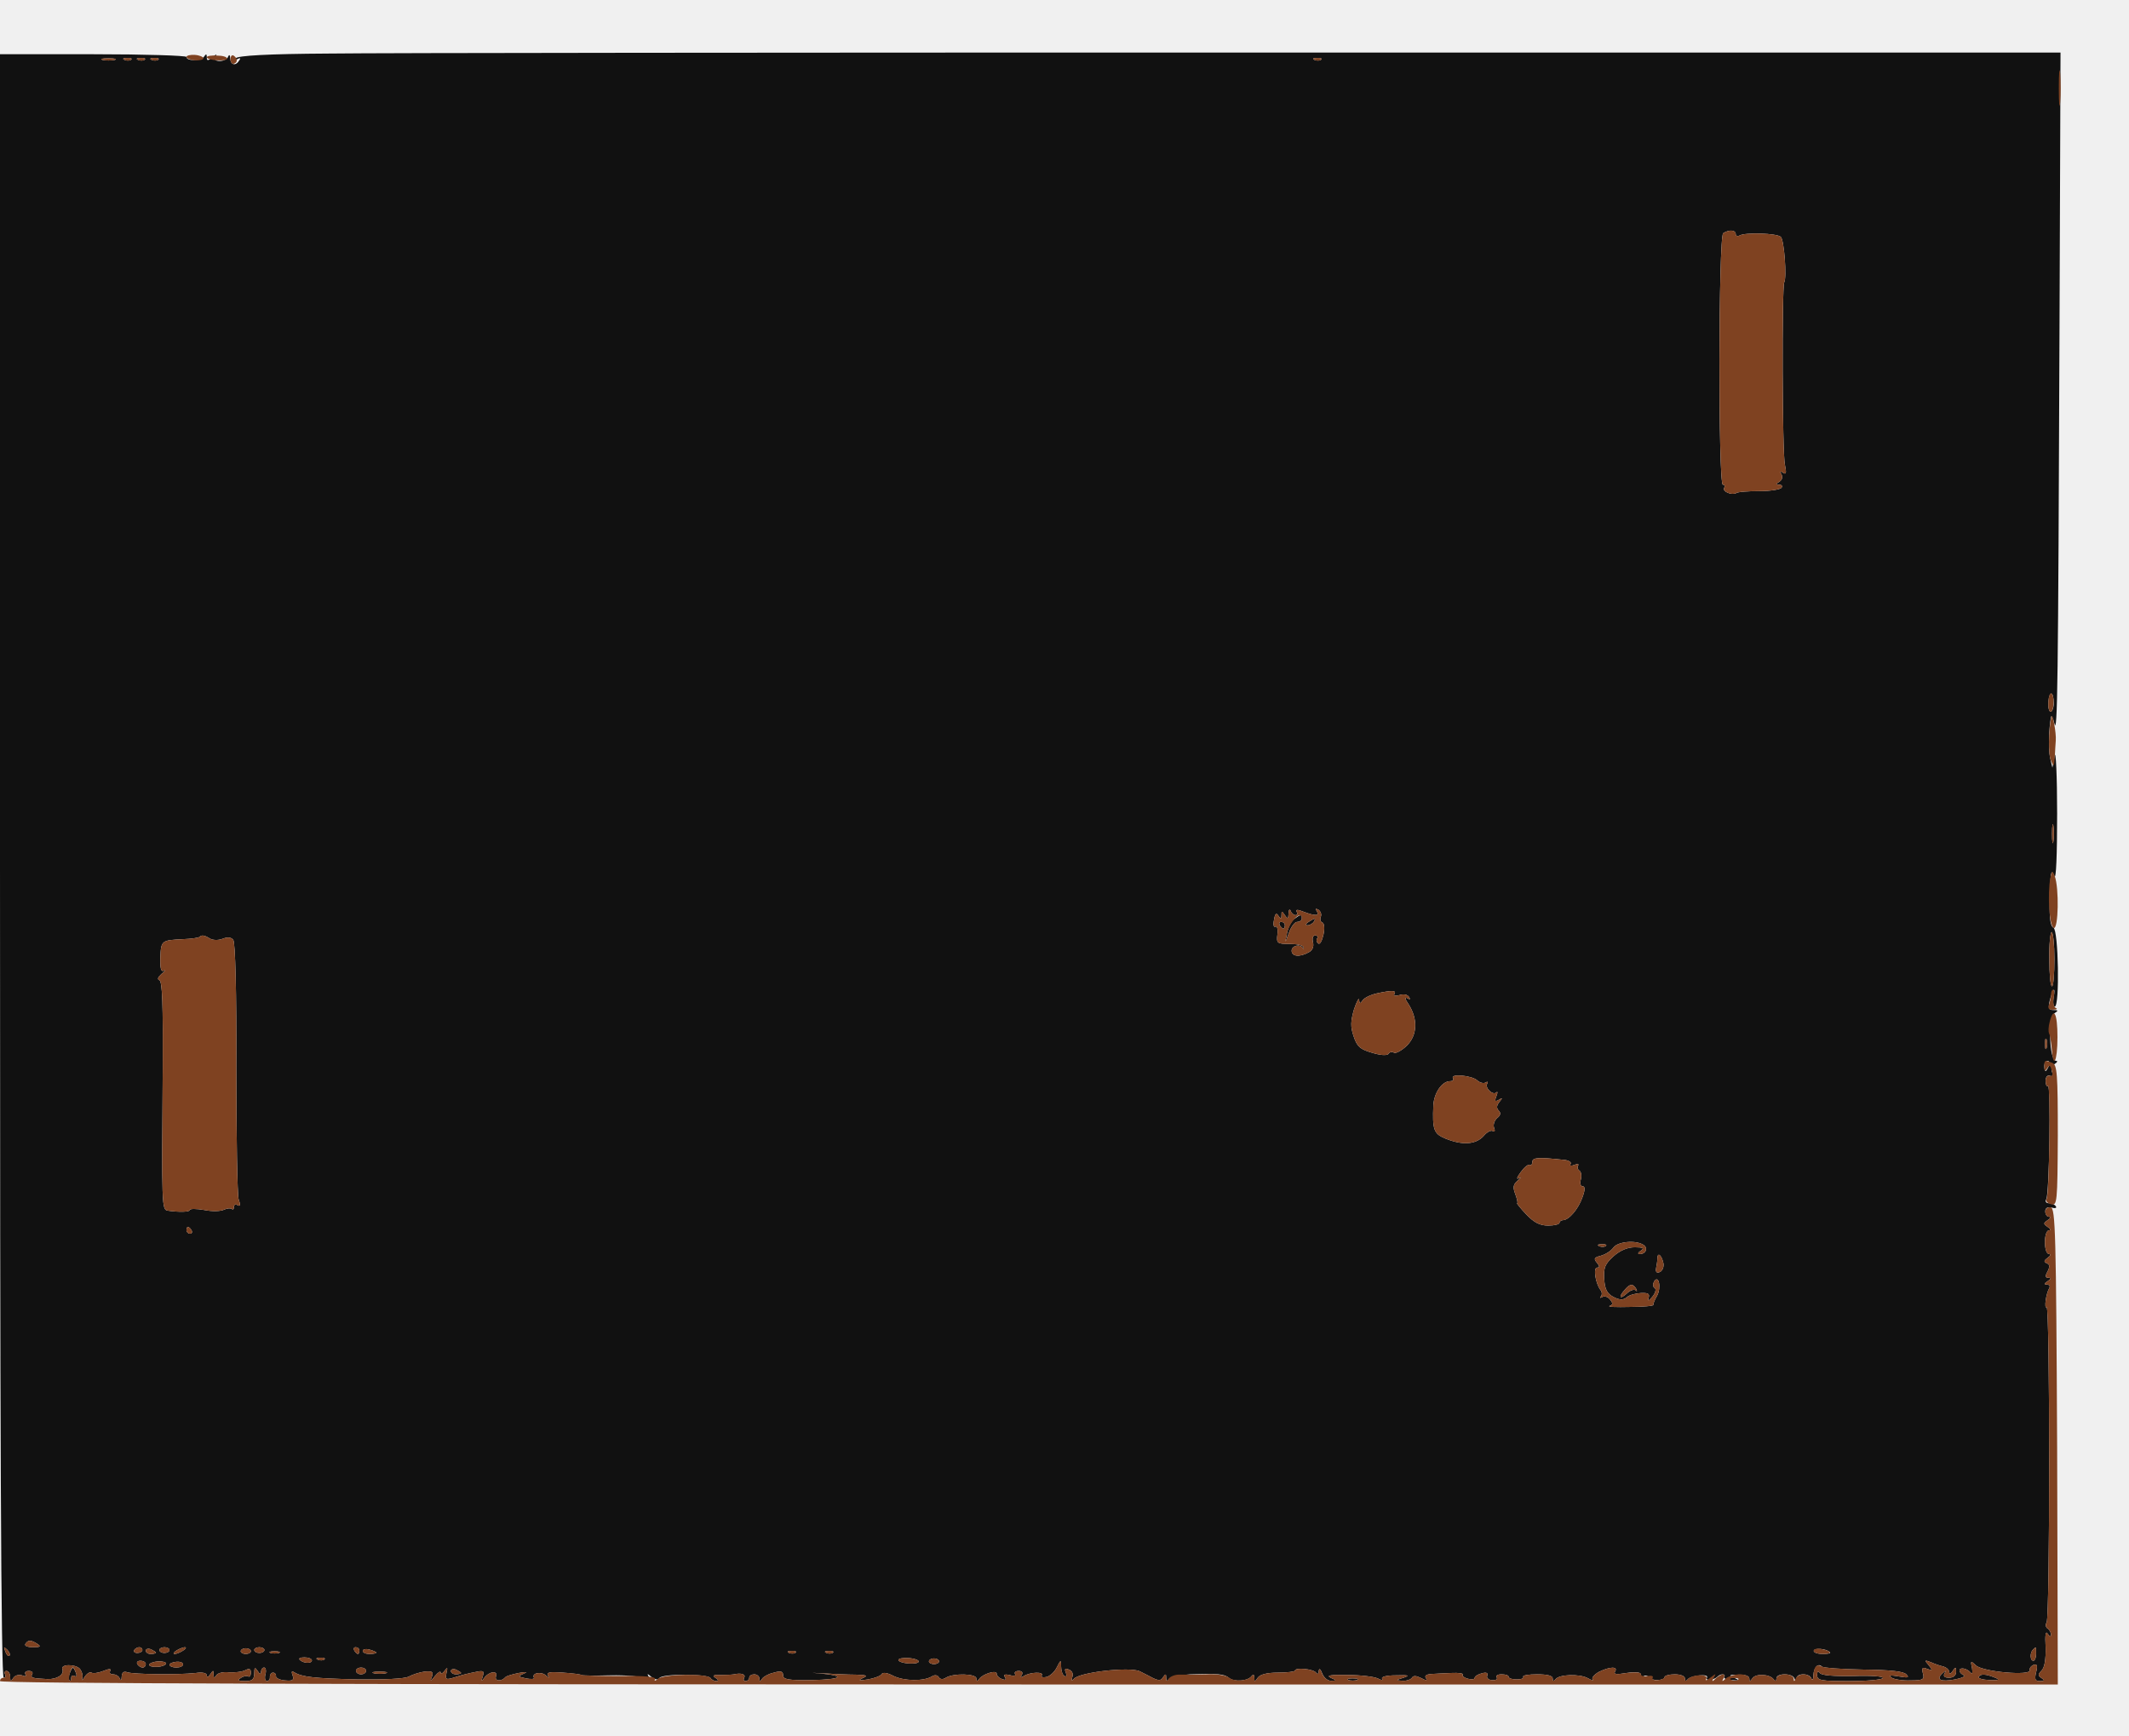
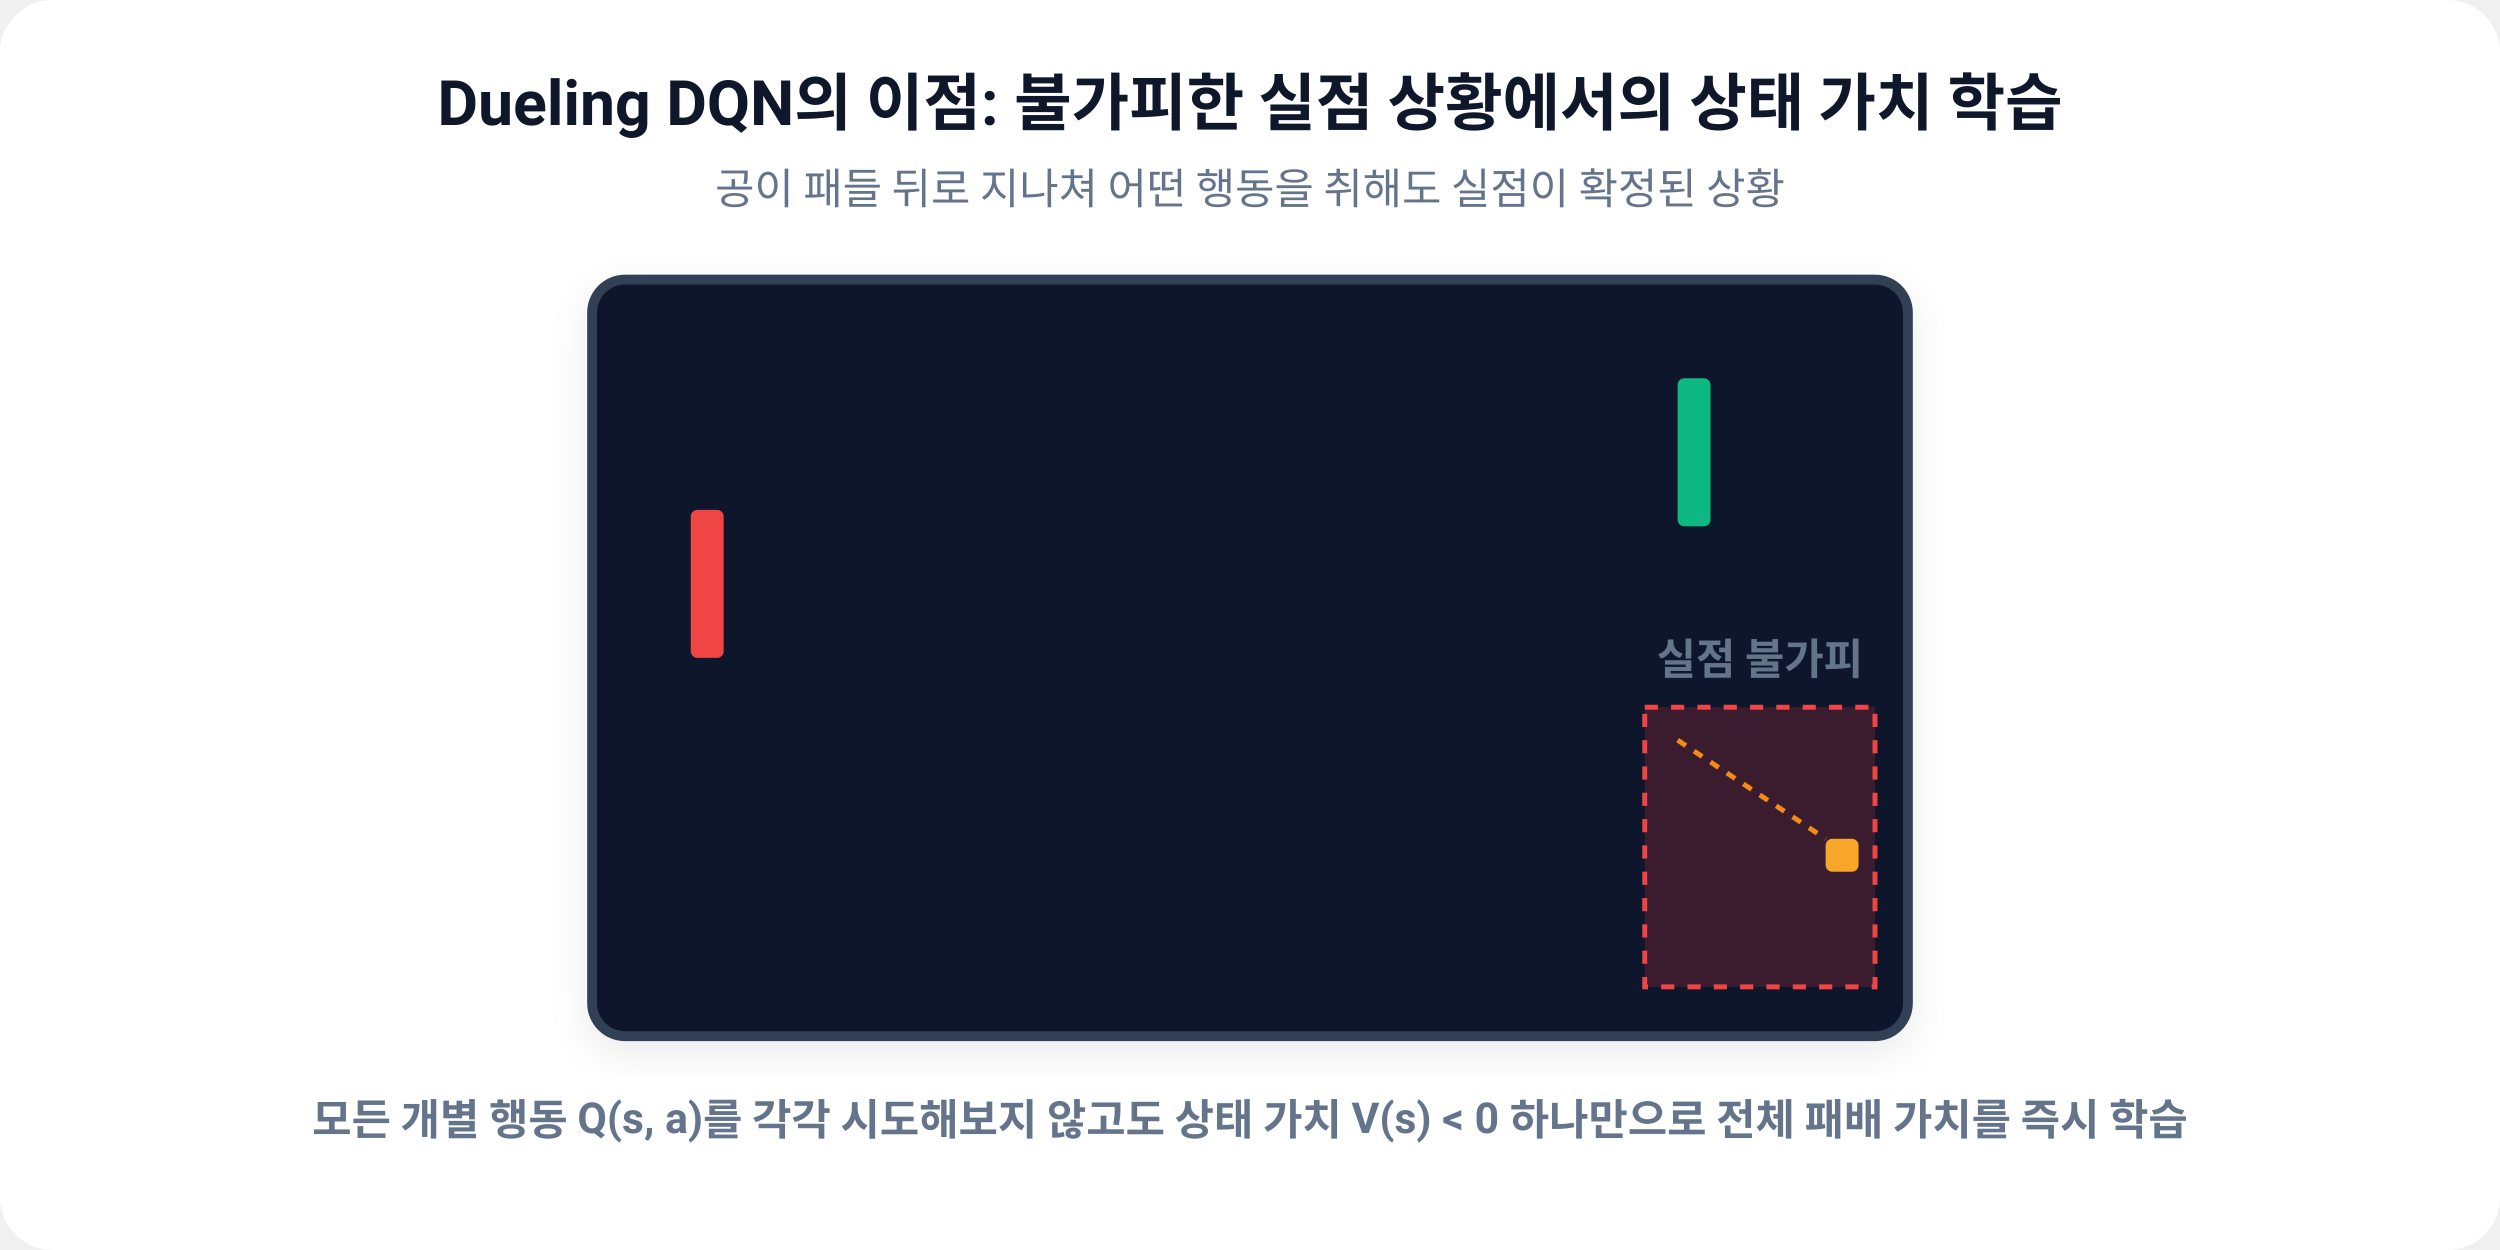
- <svg xmlns="http://www.w3.org/2000/svg" version="1.0" width="628pt" height="512pt" viewBox="0 0 628 512">
-   <g fill="none" stroke="none" transform="translate(0,512) scale(0.1,-0.1)">
-     <g fill="#111111">
-       <path d="M970 4962 c-180 -1 -268 -6 -275 -14 -7 -8 -6 -9 4 -3 9 5 12 4 7 -3 -11 -18 -26 -14 -27 6 0 10 -3 12 -6 5 -2 -7 -14 -13 -24 -13 -14 0 -18 4 -13 13 5 8 2 8 -9 -2 -14 -11 -17 -11 -17 0 0 10 -2 11 -8 2 -8 -13 -52 -14 -52 -1 0 4 -124 8 -275 8 l-275 0 0 -2395 c0 -1679 3 -2395 11 -2395 5 0 7 4 4 10 -3 5 -1 10 4 10 6 0 11 -8 11 -17 0 -15 2 -15 9 -4 5 8 16 11 26 8 9 -4 14 -3 10 3 -3 6 1 10 10 10 9 0 13 -4 10 -10 -6 -10 0 -12 45 -14 28 -1 50 13 44 29 -6 15 36 16 51 2 6 -7 10 -19 8 -27 -3 -10 0 -9 7 3 6 9 15 15 20 12 4 -3 20 -1 35 5 17 7 24 7 20 0 -3 -6 0 -10 9 -10 8 0 17 -6 19 -12 3 -8 6 -5 6 6 1 12 6 16 17 12 17 -6 149 -8 202 -2 19 3 32 0 32 -7 0 -7 5 -5 10 3 9 13 10 13 10 0 0 -11 2 -12 8 -3 4 7 21 11 37 9 17 -1 38 1 48 6 12 6 17 5 17 -7 0 -9 -4 -14 -8 -11 -4 2 -14 1 -22 -5 -11 -6 -8 -9 13 -9 21 0 27 5 27 23 0 18 2 19 10 7 6 -10 10 -11 10 -2 0 6 4 12 9 12 5 0 7 -9 4 -20 -3 -11 -1 -20 5 -20 5 0 9 6 8 13 0 6 4 12 9 12 6 0 10 -5 9 -10 -1 -6 12 -12 27 -13 23 -2 27 1 22 15 -4 11 -3 14 5 9 23 -14 59 -18 187 -21 79 -1 138 2 150 8 11 6 32 13 47 15 23 2 27 0 22 -15 -6 -15 -4 -15 9 2 9 11 17 16 17 10 0 -5 5 -3 11 5 9 12 10 11 6 -6 -4 -20 -2 -21 27 -12 17 6 43 12 59 15 23 5 26 3 21 -13 -5 -15 -4 -16 4 -5 14 20 42 23 35 5 -5 -14 16 -16 27 -3 3 4 21 9 40 13 23 4 28 3 15 -2 -18 -8 -17 -9 7 -14 15 -3 25 -2 23 2 -8 14 22 19 35 7 10 -9 11 -9 6 0 -5 9 7 11 45 8 28 -2 52 -5 54 -7 2 -2 41 -2 86 -1 45 1 91 -3 102 -9 15 -8 18 -7 11 4 -6 11 -5 11 8 0 11 -8 18 -9 23 -3 7 13 143 13 151 0 3 -5 11 -9 17 -9 7 0 6 4 -3 10 -10 6 -6 9 15 8 17 0 35 1 40 2 21 5 36 0 30 -10 -3 -6 -1 -10 4 -10 6 0 11 5 11 10 0 6 7 10 15 10 8 0 15 -6 15 -12 0 -10 2 -10 8 -1 4 6 20 15 35 18 20 6 27 4 27 -8 0 -12 15 -15 85 -14 90 2 102 13 20 20 -27 2 -23 2 10 0 33 -2 78 -4 100 -4 32 -1 36 -3 20 -10 -15 -7 -11 -8 15 -4 18 3 37 10 40 15 4 7 17 5 36 -5 31 -15 89 -16 113 -1 8 5 16 4 20 -2 4 -7 12 -8 21 -2 23 14 90 12 90 -2 0 -9 2 -10 8 -2 10 15 52 28 52 16 0 -6 7 -13 16 -16 10 -4 13 -2 8 6 -5 7 0 9 14 6 12 -4 20 -2 16 3 -3 5 2 9 11 9 10 0 13 -5 9 -12 -5 -7 -3 -8 6 -3 19 12 60 13 53 2 -3 -5 3 -7 13 -5 10 2 24 14 31 28 12 24 13 24 13 3 0 -12 4 -25 10 -28 6 -3 7 1 4 10 -5 11 -2 14 9 9 9 -3 14 -13 10 -22 -3 -11 -2 -13 4 -6 14 20 165 37 195 23 10 -5 28 -14 39 -20 17 -8 24 -8 30 3 7 10 9 10 9 -2 0 -10 3 -11 8 -4 4 6 32 12 62 14 82 3 102 1 116 -11 15 -12 56 -9 66 6 5 6 8 4 8 -5 0 -13 1 -13 10 0 6 9 26 15 59 15 28 0 51 3 51 6 0 10 54 5 62 -6 5 -6 8 -4 8 5 1 9 5 6 10 -7 5 -13 17 -23 27 -22 16 0 16 1 -2 9 -14 7 1 9 50 8 39 0 78 -5 89 -10 11 -6 16 -6 13 -1 -4 6 14 10 41 10 37 1 42 0 22 -7 -23 -7 -24 -8 -3 -9 12 -1 25 4 28 9 4 7 13 6 27 -1 15 -8 19 -8 14 0 -5 7 2 11 16 12 13 1 40 2 60 3 20 1 35 -1 33 -5 -3 -4 4 -9 15 -12 11 -3 20 -2 20 3 0 4 9 10 21 13 14 4 19 1 16 -7 -3 -6 4 -13 14 -13 11 -1 17 2 14 8 -4 5 3 9 14 9 12 0 21 -3 21 -7 0 -5 11 -8 24 -8 13 0 22 3 19 8 -2 4 16 7 41 7 30 0 46 -4 46 -12 0 -8 3 -9 8 -3 10 15 70 17 95 4 12 -7 19 -8 15 -4 -4 4 4 14 18 22 32 16 58 17 48 1 -5 -8 4 -9 34 -4 27 4 42 2 42 -4 0 -6 4 -9 9 -5 5 3 12 1 16 -4 6 -11 45 -10 45 1 0 4 14 8 30 8 17 0 30 -5 30 -12 0 -8 3 -9 8 -3 9 12 65 18 57 5 -6 -10 21 -7 31 3 10 10 26 9 20 -1 -2 -4 7 -8 22 -9 24 -2 24 -1 7 7 -17 7 -15 9 13 9 19 1 32 -4 32 -11 0 -10 2 -10 9 0 9 15 52 13 63 -3 5 -6 8 -5 8 3 0 16 47 16 53 0 4 -10 6 -10 6 0 1 16 38 16 44 0 3 -7 6 -3 6 9 1 24 14 37 25 26 4 -4 59 -8 122 -9 79 -1 119 -5 127 -14 10 -10 5 -11 -23 -6 -24 4 -30 3 -20 -4 8 -5 33 -9 56 -8 37 0 41 3 36 21 -4 16 -2 19 13 13 16 -6 16 -4 4 11 -13 15 -12 16 6 9 11 -5 28 -11 38 -13 9 -3 17 -10 17 -17 0 -6 5 -4 10 4 8 13 10 12 10 -2 0 -12 -8 -18 -21 -18 -13 0 -18 4 -13 13 5 9 4 9 -6 0 -21 -19 -5 -26 37 -18 21 4 32 10 26 12 -7 3 -13 9 -13 14 0 11 22 7 33 -6 5 -6 6 0 4 13 -5 22 -4 23 12 8 21 -19 162 -31 158 -14 -1 6 4 13 12 16 10 3 12 -2 7 -22 -5 -21 -3 -26 11 -26 14 0 15 2 5 9 -11 7 -11 11 0 22 9 9 13 33 12 69 -2 36 0 49 6 40 6 -9 10 -10 10 -3 0 6 -5 15 -10 18 -6 4 -7 12 -3 18 10 16 10 937 0 930 -8 -5 -2 40 8 57 3 5 0 10 -7 10 -9 0 -9 3 2 10 11 7 11 10 2 10 -9 0 -10 5 -2 19 7 14 6 21 -3 24 -9 4 -8 8 3 16 9 6 10 11 4 11 -7 0 -12 15 -12 35 0 20 5 35 12 35 6 0 4 5 -4 10 -13 9 -13 11 0 20 8 5 10 10 4 10 -6 0 -11 7 -11 16 0 10 7 14 19 11 10 -3 16 -1 12 4 -3 5 -12 9 -20 9 -9 0 -12 5 -8 12 9 14 14 339 5 334 -4 -3 -7 4 -7 15 0 11 5 18 13 15 7 -3 10 1 6 11 -3 8 0 19 8 24 8 5 9 9 4 9 -21 0 -24 128 -4 141 11 7 10 9 -4 9 -14 0 -16 5 -11 27 9 37 18 45 12 11 -3 -16 -1 -28 3 -28 15 0 11 227 -4 233 -8 3 -12 26 -11 73 2 94 4 103 14 79 5 -12 8 62 8 185 0 113 -4 189 -7 170 l-7 -35 -7 30 c-5 25 -4 82 3 120 2 6 6 -3 10 -20 9 -36 11 102 15 1165 l3 815 -2421 0 c-1332 0 -2541 -1 -2687 -3z m-632 -19 c-10 -2 -26 -2 -35 0 -10 3 -2 5 17 5 19 0 27 -2 18 -5z m49 1 c-3 -3 -12 -4 -19 -1 -8 3 -5 6 6 6 11 1 17 -2 13 -5z m40 0 c-3 -3 -12 -4 -19 -1 -8 3 -5 6 6 6 11 1 17 -2 13 -5z m40 0 c-3 -3 -12 -4 -19 -1 -8 3 -5 6 6 6 11 1 17 -2 13 -5z m3430 0 c-3 -3 -12 -4 -19 -1 -8 3 -5 6 6 6 11 1 17 -2 13 -5z m1223 -515 c0 -5 5 -7 11 -4 16 10 111 7 122 -4 10 -10 18 -120 10 -134 -7 -12 -6 -503 2 -538 5 -24 4 -30 -5 -24 -9 6 -11 4 -5 -5 4 -7 2 -16 -6 -21 -11 -7 -11 -9 -1 -9 7 0 11 -4 7 -9 -3 -5 -32 -10 -65 -10 -33 0 -64 -2 -69 -6 -13 -7 -42 5 -35 16 3 5 1 9 -4 9 -14 0 -13 733 1 742 17 11 37 10 37 -3z m938 -1384 c0 -14 -5 -25 -9 -25 -5 0 -8 13 -7 29 3 35 16 32 16 -4z m-1 -407 c-2 -13 -4 -3 -4 22 0 25 2 35 4 23 2 -13 2 -33 0 -45z m-2236 -218 c6 0 7 4 4 10 -4 7 3 7 20 0 35 -13 48 -13 39 2 -5 7 -3 8 5 4 7 -5 10 -14 7 -21 -3 -8 -1 -15 5 -17 5 -2 7 -17 3 -35 -4 -18 -10 -30 -15 -27 -5 3 -7 10 -4 15 4 5 1 9 -6 9 -6 0 -9 -8 -6 -20 3 -13 -1 -24 -13 -30 -27 -15 -50 -12 -50 5 0 15 25 21 33 8 2 -5 3 -3 2 2 -1 6 -19 10 -41 10 -37 0 -39 2 -36 28 2 16 -1 26 -6 23 -5 -3 -7 6 -4 20 3 19 7 22 13 12 7 -10 9 -10 9 2 0 13 1 13 10 0 8 -12 10 -12 11 5 0 11 3 14 6 8 2 -7 9 -13 14 -13z m2239 -130 c0 -44 -3 -80 -7 -80 -5 0 -8 36 -8 80 -1 44 3 80 7 80 4 0 8 -36 8 -80z m-5441 61 c8 -5 24 -6 37 -1 15 6 26 5 32 -3 6 -7 10 -152 9 -377 0 -201 3 -376 7 -389 6 -16 5 -21 -3 -17 -6 4 -11 2 -11 -5 0 -7 -3 -9 -6 -6 -4 3 -14 2 -23 -2 -9 -5 -35 -6 -59 -1 -23 4 -42 4 -42 0 0 -6 -31 -7 -65 -2 -18 3 -18 12 -15 422 1 184 -1 255 -10 258 -7 3 -4 9 7 19 10 8 13 12 6 9 -8 -4 -11 7 -10 39 2 50 3 51 67 54 24 1 46 4 49 7 6 6 14 5 30 -5z m3494 -164 c-3 -5 3 -6 15 -3 12 4 23 2 28 -5 5 -8 3 -9 -5 -4 -8 4 -6 -4 4 -18 28 -44 26 -92 -6 -123 -15 -14 -32 -23 -37 -20 -6 4 -13 2 -16 -3 -4 -6 -23 -5 -49 3 -35 10 -44 18 -54 48 -10 29 -9 45 1 80 8 24 15 36 15 28 1 -12 3 -12 10 -2 5 8 24 17 42 21 46 10 59 9 52 -2z m1924 -159 c-3 -7 -5 -2 -5 12 0 14 2 19 5 13 2 -7 2 -19 0 -25z m7 -53 c-4 -8 -8 -15 -10 -15 -2 0 -4 7 -4 15 0 8 4 15 10 15 5 0 7 -7 4 -15z m-1686 -43 c8 -7 18 -9 24 -6 6 4 8 2 5 -3 -8 -13 17 -36 27 -26 4 4 4 -1 0 -11 -6 -15 -4 -17 7 -11 11 7 12 6 2 -6 -9 -11 -9 -19 -2 -26 7 -7 5 -14 -5 -22 -8 -7 -12 -20 -9 -28 4 -10 2 -14 -4 -10 -5 3 -17 -3 -26 -14 -23 -26 -63 -29 -114 -8 -34 14 -38 26 -35 98 2 37 26 71 49 71 8 0 12 4 9 9 -9 14 57 8 72 -7z m254 -234 c15 -1 24 -7 21 -12 -4 -5 1 -7 11 -3 9 4 14 3 11 -2 -3 -5 -1 -12 4 -15 5 -3 7 -15 4 -26 -3 -11 -1 -20 5 -20 8 0 8 -10 0 -32 -12 -35 -40 -68 -58 -68 -5 0 -10 -4 -10 -8 0 -4 -15 -8 -33 -8 -25 0 -42 9 -65 33 -17 18 -29 33 -27 33 3 0 0 12 -5 26 -8 21 -7 29 7 41 10 8 12 11 4 7 -9 -5 -7 2 5 18 10 14 22 24 27 21 4 -2 7 2 7 9 0 13 18 14 92 6z m-4047 -208 c3 -5 1 -10 -4 -10 -6 0 -11 5 -11 10 0 6 2 10 4 10 3 0 8 -4 11 -10z m4283 -43 c14 -9 7 -27 -11 -27 -7 0 -6 4 3 10 11 7 7 10 -18 10 -21 0 -43 -9 -63 -27 -25 -23 -29 -33 -27 -67 2 -31 9 -43 28 -53 18 -9 28 -9 38 -1 7 7 26 12 42 13 21 1 27 -2 23 -14 -3 -11 0 -10 11 3 9 11 12 22 7 26 -6 3 -6 11 -2 19 14 22 22 -18 9 -42 -7 -12 -12 -24 -11 -27 1 -3 -31 -6 -70 -6 -40 -1 -66 0 -59 3 10 4 10 8 1 19 -6 8 -16 11 -23 7 -6 -3 -8 -3 -4 2 4 4 4 13 -1 19 -15 20 -22 66 -10 66 8 0 8 4 -1 15 -10 12 -7 15 12 20 14 4 30 14 37 24 13 18 66 23 89 8z m-111 -3 c-3 -3 -12 -4 -19 -1 -8 3 -5 6 6 6 11 1 17 -2 13 -5z m170 -53 c1 -11 -4 -21 -11 -24 -9 -4 -13 0 -11 11 2 9 4 23 4 31 1 19 14 5 18 -18z m-81 -73 c4 -7 3 -10 -1 -5 -5 4 -17 0 -27 -10 -20 -18 -25 -10 -5 12 15 18 24 18 33 3z m-4716 -1048 c12 -8 9 -10 -13 -10 -16 0 -26 4 -22 10 8 12 16 12 35 0z m-82 -35 c-3 -3 -9 2 -12 12 -6 14 -5 15 5 6 7 -7 10 -15 7 -18z m392 17 c0 -5 -7 -9 -15 -9 -8 0 -12 4 -9 9 3 4 9 8 15 8 5 0 9 -4 9 -8z m40 -8 c0 -2 -7 -4 -15 -4 -8 0 -15 4 -15 10 0 5 7 7 15 4 8 -4 15 -8 15 -10z m40 8 c0 -5 -7 -9 -15 -9 -8 0 -15 4 -15 9 0 4 7 8 15 8 8 0 15 -4 15 -8z m40 -2 c-8 -5 -19 -10 -25 -10 -5 0 -3 5 5 10 8 5 20 10 25 10 6 0 3 -5 -5 -10z m200 -2 c0 -4 -7 -8 -15 -8 -8 0 -15 4 -15 8 0 5 7 9 15 9 8 0 15 -4 15 -9z m40 4 c0 -5 -7 -9 -15 -9 -8 0 -15 4 -15 9 0 4 7 8 15 8 8 0 15 -4 15 -8z m280 -2 c0 -5 -2 -10 -4 -10 -3 0 -8 5 -11 10 -3 6 -1 10 4 10 6 0 11 -4 11 -10z m50 -6 c0 -2 -9 -4 -20 -4 -11 0 -20 4 -20 9 0 5 9 7 20 4 11 -3 20 -7 20 -9z m4288 1 c3 -3 -7 -5 -21 -5 -15 0 -27 4 -27 9 0 10 38 7 48 -4z m608 -5 c0 -11 -4 -20 -8 -20 -10 0 -11 24 -1 33 9 9 9 10 9 -13z m-5183 3 c-7 -2 -19 -2 -25 0 -7 3 -2 5 12 5 14 0 19 -2 13 -5z m1524 1 c-3 -3 -12 -4 -19 -1 -8 3 -5 6 6 6 11 1 17 -2 13 -5z m110 0 c-3 -3 -12 -4 -19 -1 -8 3 -5 6 6 6 11 1 17 -2 13 -5z m-1537 -23 c0 -10 -26 -9 -36 2 -4 4 2 7 14 7 12 0 22 -4 22 -9z m37 3 c-3 -3 -12 -4 -19 -1 -8 3 -5 6 6 6 11 1 17 -2 13 -5z m1753 -6 c0 -5 -13 -7 -30 -6 -16 1 -30 6 -30 10 0 5 14 7 30 6 17 -1 30 -6 30 -10z m60 0 c0 -4 -7 -8 -15 -8 -8 0 -15 4 -15 8 0 5 7 9 15 9 8 0 15 -4 15 -9z m-2340 -8 c0 -5 -4 -10 -9 -10 -6 0 -13 5 -16 10 -3 6 1 10 9 10 9 0 16 -4 16 -10z m60 2 c0 -4 -11 -9 -25 -10 -14 -1 -25 2 -25 6 0 4 11 9 25 10 14 1 25 -2 25 -6z m50 -3 c0 -5 -9 -9 -20 -9 -11 0 -20 4 -20 8 0 4 9 8 20 9 11 1 20 -2 20 -8z m540 -19 c0 -5 -7 -10 -15 -10 -8 0 -15 5 -15 10 0 6 7 10 15 10 8 0 15 -4 15 -10z m280 -6 c0 -2 -7 -4 -15 -4 -8 0 -15 4 -15 10 0 5 7 7 15 4 8 -4 15 -8 15 -10z m-222 -1 c-10 -2 -26 -2 -35 0 -10 3 -2 5 17 5 19 0 27 -2 18 -5z" />
-       <path d="M3817 2408 c-9 -7 -18 -26 -21 -43 -6 -30 -6 -30 6 3 6 17 17 32 24 32 8 0 14 5 14 10 0 13 -3 13 -23 -2z" />
-       <path d="M3860 2400 c-9 -6 -10 -10 -3 -10 6 0 15 5 18 10 8 12 4 12 -15 0z" />
-       <path d="M3775 2390 c3 -5 8 -10 11 -10 2 0 4 5 4 10 0 6 -5 10 -11 10 -5 0 -7 -4 -4 -10z" />
-       <path d="M206 184 c-4 -9 -4 -19 -1 -22 3 -3 5 0 5 7 0 7 4 9 10 6 6 -3 7 1 4 9 -8 20 -10 20 -18 0z" />
-       <path d="M5360 178 c0 -16 11 -18 94 -18 52 0 97 4 100 9 3 5 -35 8 -87 6 -59 -1 -95 2 -99 9 -5 7 -8 4 -8 -6z" />
-       <path d="M5837 173 c-3 -5 11 -9 32 -10 27 -1 31 1 16 7 -26 11 -43 12 -48 3z" />
-       <path d="M3978 163 c6 -2 18 -2 25 0 6 3 1 5 -13 5 -14 0 -19 -2 -12 -5z" />
-     </g>
-     <g fill="#7f4221">
-       <path d="M550 4952 c0 -4 11 -9 25 -10 14 -1 25 2 25 6 0 4 -11 9 -25 10 -14 1 -25 -2 -25 -6z" />
-       <path d="M610 4951 c0 -4 14 -8 30 -9 17 -1 30 1 30 5 0 5 -13 9 -30 9 -16 1 -30 -1 -30 -5z" />
-       <path d="M680 4945 c0 -9 5 -15 10 -13 12 4 11 16 -1 24 -5 3 -9 -2 -9 -11z" />
-       <path d="M303 4943 c9 -2 25 -2 35 0 9 3 1 5 -18 5 -19 0 -27 -2 -17 -5z" />
-       <path d="M368 4943 c7 -3 16 -2 19 1 4 3 -2 6 -13 5 -11 0 -14 -3 -6 -6z" />
-       <path d="M408 4943 c7 -3 16 -2 19 1 4 3 -2 6 -13 5 -11 0 -14 -3 -6 -6z" />
-       <path d="M448 4943 c7 -3 16 -2 19 1 4 3 -2 6 -13 5 -11 0 -14 -3 -6 -6z" />
-       <path d="M3878 4943 c7 -3 16 -2 19 1 4 3 -2 6 -13 5 -11 0 -14 -3 -6 -6z" />
-       <path d="M6073 4860 c0 -47 2 -66 4 -42 2 23 2 61 0 85 -2 23 -4 4 -4 -43z" />
-       <path d="M5083 4432 c-14 -9 -15 -742 -1 -742 5 0 7 -4 4 -9 -7 -11 22 -23 35 -16 5 4 36 6 69 6 33 0 62 5 65 10 4 5 0 9 -7 9 -10 0 -10 2 1 9 8 5 10 14 6 21 -6 9 -4 11 5 5 9 -6 10 0 5 24 -8 35 -9 526 -2 538 8 14 0 124 -10 134 -11 11 -106 14 -122 4 -6 -3 -11 -1 -11 4 0 13 -20 14 -37 3z" />
-       <path d="M6042 3049 c-1 -16 2 -29 7 -29 10 0 12 48 2 54 -4 3 -8 -9 -9 -25z" />
-       <path d="M6051 3005 c-9 -44 -9 -108 -2 -127 9 -22 10 -22 12 7 1 17 2 39 3 50 2 22 -10 86 -13 70z" />
-       <path d="M6053 2660 c0 -25 2 -35 4 -22 2 12 2 32 0 45 -2 12 -4 2 -4 -23z" />
-       <path d="M6048 2530 c-9 -48 -3 -143 10 -148 14 -4 16 118 3 153 -7 18 -8 17 -13 -5z" />
-       <path d="M3801 2425 c-1 -17 -3 -17 -11 -5 -9 13 -10 13 -10 0 0 -12 -2 -12 -9 -2 -6 10 -10 7 -13 -12 -3 -14 -1 -23 4 -20 5 3 8 -7 6 -23 -3 -26 -1 -28 36 -28 22 0 40 -4 41 -10 1 -5 0 -7 -2 -2 -8 13 -33 7 -33 -8 0 -17 23 -20 50 -5 12 6 16 17 13 30 -3 12 0 20 6 20 7 0 10 -4 6 -9 -3 -5 -1 -12 4 -15 5 -3 11 9 15 27 4 18 2 33 -3 35 -6 2 -8 9 -5 17 3 7 0 16 -7 21 -8 4 -10 3 -5 -4 9 -15 -4 -15 -39 -2 -17 7 -24 7 -20 0 3 -6 2 -10 -4 -10 -5 0 -12 6 -14 13 -3 6 -6 3 -6 -8z m39 -15 c0 -5 -6 -10 -14 -10 -7 0 -18 -15 -24 -32 -12 -33 -12 -33 -6 -3 6 34 44 73 44 45z m35 -10 c-3 -5 -12 -10 -18 -10 -7 0 -6 4 3 10 19 12 23 12 15 0z m-85 -10 c0 -5 -2 -10 -4 -10 -3 0 -8 5 -11 10 -3 6 -1 10 4 10 6 0 11 -4 11 -10z" />
-       <path d="M6045 2290 c0 -44 3 -80 8 -80 4 0 7 36 7 80 0 44 -4 80 -8 80 -4 0 -8 -36 -7 -80z" />
-       <path d="M589 2356 c-3 -3 -25 -6 -49 -7 -64 -3 -65 -4 -67 -54 -1 -32 2 -43 10 -39 7 3 4 -1 -6 -9 -11 -10 -14 -16 -7 -19 9 -3 11 -74 10 -258 -3 -410 -3 -419 15 -422 34 -5 65 -4 65 2 0 4 19 4 42 0 24 -5 50 -4 59 1 9 4 19 5 23 2 3 -3 6 -1 6 6 0 7 5 9 11 5 8 -4 9 1 3 17 -4 13 -7 188 -7 389 1 225 -3 370 -9 377 -6 8 -17 9 -32 3 -13 -5 -29 -4 -37 1 -16 10 -24 11 -30 5z" />
-       <path d="M4061 2189 c-18 -4 -37 -13 -42 -21 -7 -10 -9 -10 -10 2 0 8 -7 -4 -15 -28 -10 -35 -11 -51 -1 -80 10 -30 19 -38 54 -48 26 -8 45 -9 49 -3 3 5 10 7 16 3 5 -3 22 6 37 20 32 31 34 79 6 123 -10 14 -12 22 -4 18 8 -5 10 -4 5 4 -5 7 -16 9 -28 5 -12 -3 -18 -2 -15 3 7 11 -6 12 -52 2z" />
-       <path d="M6050 2186 c0 -8 -3 -21 -6 -30 -4 -11 -1 -16 12 -15 11 0 14 3 8 5 -6 3 -9 16 -6 29 2 14 2 25 -2 25 -3 0 -6 -6 -6 -14z" />
-       <path d="M6046 2105 c-4 -14 -4 -29 -2 -34 3 -4 6 -24 8 -44 4 -64 17 -40 17 33 0 70 -11 92 -23 45z" />
-       <path d="M6032 2040 c0 -14 2 -19 5 -12 2 6 2 18 0 25 -3 6 -5 1 -5 -13z" />
-       <path d="M6030 1973 c0 -14 2 -15 9 -5 6 11 9 9 13 -6 4 -13 2 -19 -6 -16 -6 2 -12 -4 -12 -15 0 -11 3 -18 7 -15 8 5 4 -319 -4 -333 -4 -6 2 -13 13 -16 18 -5 19 3 20 203 0 182 -2 208 -16 214 -23 9 -24 8 -24 -11z" />
-       <path d="M4286 1939 c3 -5 -1 -9 -9 -9 -23 0 -47 -34 -49 -71 -3 -72 1 -84 35 -98 51 -21 91 -18 114 8 9 11 21 17 26 14 6 -4 8 0 4 10 -3 8 1 21 9 28 10 8 12 15 5 22 -7 7 -7 15 2 26 10 12 9 13 -2 6 -11 -6 -13 -4 -7 11 4 10 4 15 0 11 -10 -10 -35 13 -27 26 3 5 1 7 -5 3 -6 -3 -16 -1 -24 6 -15 15 -81 21 -72 7z" />
-       <path d="M4520 1692 c0 -7 -3 -11 -7 -9 -5 3 -17 -7 -27 -21 -12 -16 -14 -23 -5 -18 8 4 6 1 -4 -7 -14 -12 -15 -20 -7 -41 5 -14 8 -26 5 -26 -2 0 10 -15 27 -33 23 -24 40 -33 65 -33 18 0 33 4 33 8 0 4 5 8 10 8 18 0 46 33 58 68 8 22 8 32 0 32 -6 0 -8 9 -5 20 3 11 1 23 -4 26 -5 3 -7 10 -4 15 3 5 -2 6 -11 2 -10 -4 -15 -2 -11 3 3 5 -6 11 -21 12 -74 8 -92 7 -92 -6z" />
-       <path d="M6033 1545 c0 -8 5 -15 11 -15 6 0 4 -5 -4 -10 -13 -9 -13 -11 0 -20 8 -5 10 -10 4 -10 -7 0 -12 -15 -12 -35 0 -20 5 -35 12 -35 6 0 5 -5 -4 -11 -11 -8 -12 -12 -3 -16 9 -3 10 -10 3 -24 -8 -14 -7 -19 2 -19 9 0 9 -3 -2 -10 -11 -7 -11 -10 -2 -10 7 0 10 -5 7 -10 -10 -17 -16 -62 -8 -57 10 7 10 -914 0 -930 -4 -6 -3 -14 3 -18 5 -3 10 -12 10 -18 0 -7 -4 -6 -10 3 -6 9 -8 -4 -6 -40 1 -36 -3 -60 -12 -69 -11 -11 -11 -15 0 -22 10 -7 9 -9 -5 -9 -14 0 -16 5 -11 26 5 20 3 25 -7 22 -8 -3 -13 -10 -12 -16 4 -17 -137 -5 -158 14 -16 15 -17 14 -12 -8 2 -13 1 -19 -4 -13 -11 13 -33 17 -33 6 0 -5 6 -11 13 -14 6 -2 -5 -8 -26 -12 -42 -8 -58 -1 -37 18 10 9 11 9 6 0 -5 -9 0 -13 13 -13 13 0 21 6 21 18 0 14 -2 15 -10 2 -5 -8 -10 -10 -10 -4 0 7 -8 14 -17 17 -10 2 -27 8 -38 13 -18 7 -19 6 -6 -9 12 -15 12 -17 -4 -11 -15 6 -17 3 -13 -13 5 -18 1 -21 -36 -21 -23 -1 -48 3 -56 8 -10 7 -4 8 20 4 28 -5 33 -4 23 6 -8 9 -48 13 -125 14 -62 1 -118 5 -124 9 -15 9 -24 -1 -25 -27 0 -12 -3 -15 -6 -8 -2 6 -13 12 -23 12 -10 0 -21 -6 -23 -12 -4 -10 -6 -10 -6 0 -1 6 -12 12 -26 12 -14 0 -25 -6 -25 -12 0 -8 -3 -9 -8 -3 -11 16 -54 18 -63 3 -7 -10 -9 -10 -9 0 0 6 -12 12 -28 12 -15 0 -34 -6 -41 -12 -11 -10 -13 -10 -7 0 4 6 3 12 -1 12 -5 0 -15 -6 -22 -12 -11 -11 -12 -10 -6 2 8 13 7 13 -10 0 -10 -8 -16 -10 -12 -3 9 15 -44 13 -55 -2 -5 -6 -8 -5 -8 3 0 7 -13 12 -30 12 -16 0 -30 -4 -30 -8 0 -4 -9 -8 -20 -9 -11 -1 -18 2 -15 7 3 5 -4 7 -15 5 -11 -2 -20 0 -20 6 0 5 -17 6 -42 3 -30 -5 -39 -4 -34 4 10 16 -16 15 -48 -1 -14 -8 -22 -18 -18 -22 4 -4 -3 -3 -15 4 -25 13 -85 11 -95 -4 -5 -6 -8 -5 -8 3 0 8 -16 12 -46 12 -25 0 -43 -3 -41 -7 3 -5 -6 -8 -19 -8 -13 0 -24 3 -24 8 0 4 -9 7 -21 7 -11 0 -18 -4 -14 -9 3 -6 -3 -9 -14 -8 -10 0 -17 7 -14 13 3 8 -2 11 -16 7 -12 -3 -21 -9 -21 -13 0 -5 -9 -6 -20 -3 -11 3 -18 8 -15 12 2 4 -13 6 -33 5 -20 -1 -47 -2 -60 -3 -14 -1 -21 -5 -16 -12 5 -8 1 -8 -14 0 -14 7 -23 8 -27 1 -3 -5 -16 -10 -28 -9 -21 1 -20 2 3 9 20 7 15 8 -22 7 -27 0 -45 -4 -41 -10 3 -5 -2 -5 -13 1 -11 5 -50 10 -89 10 -49 1 -64 -1 -50 -8 18 -8 18 -9 2 -9 -10 -1 -22 9 -27 21 -5 14 -9 17 -10 8 0 -9 -3 -11 -8 -5 -8 11 -62 16 -62 6 0 -3 -23 -6 -51 -6 -33 0 -53 -6 -59 -15 -9 -13 -10 -13 -10 0 0 9 -3 11 -8 5 -11 -15 -51 -18 -68 -4 -8 6 -37 11 -67 9 -28 -1 -63 -1 -76 -1 -14 1 -28 -5 -33 -11 -6 -10 -8 -9 -8 2 0 12 -2 12 -9 2 -6 -11 -13 -11 -30 -3 -11 6 -29 15 -39 20 -30 14 -181 -3 -195 -23 -6 -7 -7 -5 -4 6 4 9 -1 19 -10 22 -11 5 -14 2 -9 -9 3 -9 2 -13 -4 -10 -6 3 -10 16 -10 28 0 21 -1 21 -13 -3 -7 -14 -21 -26 -31 -28 -10 -2 -16 0 -13 5 7 11 -34 10 -53 -2 -9 -5 -11 -4 -6 3 4 7 1 12 -9 12 -9 0 -14 -4 -11 -9 4 -5 -4 -7 -16 -3 -14 3 -19 1 -14 -6 5 -8 2 -10 -8 -6 -9 3 -16 10 -16 16 0 12 -42 -1 -52 -16 -6 -8 -8 -7 -8 2 0 14 -67 16 -90 2 -9 -6 -17 -5 -21 2 -4 6 -12 7 -20 2 -24 -15 -82 -14 -113 1 -19 10 -32 12 -36 5 -3 -5 -22 -12 -40 -15 -26 -4 -30 -3 -15 4 16 7 12 9 -20 10 -22 0 -67 2 -100 4 -33 2 -37 2 -10 0 82 -7 70 -18 -20 -20 -70 -1 -85 2 -85 14 0 12 -7 14 -27 8 -15 -3 -31 -12 -35 -18 -6 -9 -8 -9 -8 1 0 6 -7 12 -15 12 -8 0 -15 -4 -15 -10 0 -5 -5 -10 -11 -10 -5 0 -7 4 -4 10 6 10 -9 15 -30 10 -5 -1 -23 -2 -40 -2 -21 1 -25 -2 -15 -8 9 -6 10 -10 3 -10 -6 0 -14 4 -17 9 -9 14 -137 12 -155 -2 -8 -7 -12 -7 -9 -2 5 8 -28 11 -100 10 -59 0 -111 1 -115 3 -5 2 -31 6 -58 7 -36 3 -48 1 -43 -8 5 -9 4 -9 -6 0 -13 12 -43 7 -35 -7 2 -4 -8 -5 -23 -2 -24 5 -25 6 -7 14 13 5 8 6 -15 2 -19 -4 -37 -9 -40 -13 -11 -13 -32 -11 -27 3 7 18 -21 15 -35 -5 -8 -11 -9 -10 -4 5 5 16 2 18 -21 13 -16 -3 -42 -9 -59 -15 -29 -9 -31 -8 -27 12 4 17 3 18 -6 6 -6 -8 -11 -10 -11 -5 0 6 -8 1 -17 -10 -13 -17 -15 -17 -9 -2 5 15 1 17 -22 15 -15 -2 -36 -9 -47 -15 -12 -6 -71 -9 -150 -8 -128 3 -164 7 -187 21 -8 5 -9 2 -5 -9 5 -14 1 -17 -22 -15 -15 1 -28 7 -27 13 1 5 -3 10 -9 10 -5 0 -9 -6 -9 -12 1 -7 -3 -13 -8 -13 -6 0 -8 9 -5 20 3 11 1 20 -4 20 -5 0 -9 -6 -9 -12 0 -9 -4 -8 -10 2 -8 12 -10 11 -10 -7 0 -18 -6 -23 -27 -23 -21 0 -24 3 -13 9 8 6 18 7 22 5 4 -3 8 2 8 11 0 12 -5 13 -17 7 -10 -5 -31 -7 -48 -6 -16 2 -33 -2 -37 -9 -6 -9 -8 -8 -8 3 0 13 -1 13 -10 0 -5 -8 -10 -10 -10 -3 0 7 -13 10 -32 7 -53 -6 -185 -4 -202 2 -11 4 -16 0 -17 -12 0 -11 -3 -14 -6 -6 -2 6 -11 12 -19 12 -9 0 -12 4 -9 10 4 7 -3 7 -20 0 -15 -6 -31 -8 -35 -5 -5 3 -14 -3 -20 -12 -7 -12 -10 -13 -7 -3 2 8 -2 20 -8 27 -15 14 -57 13 -51 -2 6 -16 -16 -30 -44 -29 -45 2 -51 4 -45 14 3 6 -1 10 -10 10 -9 0 -13 -4 -10 -10 4 -6 -1 -7 -10 -3 -10 3 -21 0 -26 -8 -7 -11 -9 -11 -9 4 0 9 -5 17 -11 17 -5 0 -7 -4 -4 -10 3 -6 1 -10 -4 -10 -6 0 -11 -4 -11 -10 0 -7 1018 -10 3035 -10 l3035 0 -2 702 c-3 632 -5 703 -19 706 -9 1 -16 -4 -16 -13z m-5809 -1361 c3 -8 2 -12 -4 -9 -6 3 -10 1 -10 -6 0 -7 -2 -10 -5 -7 -5 5 4 38 10 38 2 0 6 -7 9 -16z m5243 -9 c52 2 90 -1 87 -6 -3 -5 -48 -9 -100 -9 -83 0 -94 2 -94 18 0 10 3 13 8 6 4 -7 40 -10 99 -9z m418 -5 c15 -6 11 -8 -16 -7 -21 1 -35 5 -32 10 5 9 22 8 48 -3z m-1882 -7 c-7 -2 -19 -2 -25 0 -7 3 -2 5 12 5 14 0 19 -2 13 -5z m1124 1 c-3 -3 -12 -4 -19 -1 -8 3 -5 6 6 6 11 1 17 -2 13 -5z" />
-       <path d="M550 1490 c0 -5 5 -10 11 -10 5 0 7 5 4 10 -3 6 -8 10 -11 10 -2 0 -4 -4 -4 -10z" />
-       <path d="M4759 1439 c-7 -10 -23 -20 -37 -24 -19 -5 -22 -8 -12 -20 9 -11 9 -15 1 -15 -12 0 -5 -46 10 -66 5 -6 5 -15 1 -19 -4 -5 -2 -5 4 -2 7 4 17 1 23 -7 9 -11 9 -15 -1 -19 -7 -3 19 -4 59 -3 39 0 71 3 70 6 -1 3 4 15 11 27 13 24 5 64 -9 42 -4 -8 -4 -16 2 -19 5 -4 2 -15 -7 -26 -11 -13 -14 -14 -11 -3 4 12 -2 15 -23 14 -16 -1 -35 -6 -42 -13 -10 -8 -20 -8 -38 1 -19 10 -26 22 -28 53 -2 34 2 44 27 67 20 18 42 27 63 27 25 0 29 -3 18 -10 -9 -6 -10 -10 -3 -10 18 0 25 18 11 27 -23 15 -76 10 -89 -8z" />
-       <path d="M4718 1443 c7 -3 16 -2 19 1 4 3 -2 6 -13 5 -11 0 -14 -3 -6 -6z" />
-       <path d="M4889 1409 c0 -8 -2 -22 -4 -31 -2 -11 2 -15 11 -11 7 3 12 13 11 24 -4 23 -17 37 -18 18z" />
-       <path d="M4793 1315 c-20 -22 -15 -30 5 -12 10 10 22 14 27 10 4 -5 5 -2 1 5 -9 15 -18 15 -33 -3z" />
-       <path d="M75 270 c-4 -6 6 -10 22 -10 22 0 25 2 13 10 -19 12 -27 12 -35 0z" />
-       <path d="M16 247 c3 -10 9 -15 12 -12 3 3 0 11 -7 18 -10 9 -11 8 -5 -6z" />
-       <path d="M396 252 c-3 -5 1 -9 9 -9 8 0 15 4 15 9 0 4 -4 8 -9 8 -6 0 -12 -4 -15 -8z" />
-       <path d="M430 250 c0 -6 7 -10 15 -10 8 0 15 2 15 4 0 2 -7 6 -15 10 -8 3 -15 1 -15 -4z" />
-       <path d="M470 252 c0 -5 7 -9 15 -9 8 0 15 4 15 9 0 4 -7 8 -15 8 -8 0 -15 -4 -15 -8z" />
-       <path d="M520 250 c-8 -5 -10 -10 -5 -10 6 0 17 5 25 10 8 5 11 10 5 10 -5 0 -17 -5 -25 -10z" />
-       <path d="M710 248 c0 -4 7 -8 15 -8 8 0 15 4 15 8 0 5 -7 9 -15 9 -8 0 -15 -4 -15 -9z" />
-       <path d="M750 252 c0 -5 7 -9 15 -9 8 0 15 4 15 9 0 4 -7 8 -15 8 -8 0 -15 -4 -15 -8z" />
-       <path d="M1045 250 c3 -5 8 -10 11 -10 2 0 4 5 4 10 0 6 -5 10 -11 10 -5 0 -7 -4 -4 -10z" />
-       <path d="M1070 249 c0 -5 9 -9 20 -9 11 0 20 2 20 4 0 2 -9 6 -20 9 -11 3 -20 1 -20 -4z" />
-       <path d="M5350 249 c0 -5 12 -9 27 -9 30 0 27 9 -6 15 -11 2 -21 0 -21 -6z" />
-       <path d="M5997 253 c-10 -9 -9 -33 1 -33 4 0 8 9 8 20 0 23 0 22 -9 13z" />
-       <path d="M798 243 c6 -2 18 -2 25 0 6 3 1 5 -13 5 -14 0 -19 -2 -12 -5z" />
-       <path d="M2328 243 c7 -3 16 -2 19 1 4 3 -2 6 -13 5 -11 0 -14 -3 -6 -6z" />
-       <path d="M2438 243 c7 -3 16 -2 19 1 4 3 -2 6 -13 5 -11 0 -14 -3 -6 -6z" />
-       <path d="M884 223 c10 -11 36 -12 36 -2 0 5 -10 9 -22 9 -12 0 -18 -3 -14 -7z" />
-       <path d="M938 223 c7 -3 16 -2 19 1 4 3 -2 6 -13 5 -11 0 -14 -3 -6 -6z" />
-       <path d="M2650 222 c0 -4 14 -9 30 -10 17 -1 30 1 30 6 0 4 -13 9 -30 10 -16 1 -30 -1 -30 -6z" />
-       <path d="M2740 218 c0 -4 7 -8 15 -8 8 0 15 4 15 8 0 5 -7 9 -15 9 -8 0 -15 -4 -15 -9z" />
-       <path d="M405 210 c3 -5 10 -10 16 -10 5 0 9 5 9 10 0 6 -7 10 -16 10 -8 0 -12 -4 -9 -10z" />
-       <path d="M440 208 c0 -4 11 -7 25 -6 14 1 25 6 25 10 0 4 -11 7 -25 6 -14 -1 -25 -6 -25 -10z" />
-       <path d="M500 208 c0 -4 9 -8 20 -8 11 0 20 4 20 9 0 6 -9 9 -20 8 -11 -1 -20 -5 -20 -9z" />
-       <path d="M1050 190 c0 -5 7 -10 15 -10 8 0 15 5 15 10 0 6 -7 10 -15 10 -8 0 -15 -4 -15 -10z" />
-       <path d="M1330 190 c0 -6 7 -10 15 -10 8 0 15 2 15 4 0 2 -7 6 -15 10 -8 3 -15 1 -15 -4z" />
-       <path d="M1103 183 c9 -2 25 -2 35 0 9 3 1 5 -18 5 -19 0 -27 -2 -17 -5z" />
-     </g>
+ <svg xmlns="http://www.w3.org/2000/svg" viewBox="0 0 760 380" width="100%" height="100%">
+   <defs>
+     <style>
+       .title { font-family: -apple-system, BlinkMacSystemFont, "Segoe UI", Roboto, "Noto Sans KR", sans-serif; font-size: 19px; font-weight: 700; fill: #0f172a; }
+       .desc { font-family: -apple-system, BlinkMacSystemFont, "Segoe UI", Roboto, "Noto Sans KR", sans-serif; font-size: 13px; fill: #64748b; }
+       .lbl { font-family: -apple-system, BlinkMacSystemFont, "Segoe UI", Roboto, "Noto Sans KR", sans-serif; font-size: 13px; font-weight: 700; fill: #ffffff; text-anchor: middle; }
+     </style>
+     <filter id="p-sh" x="-5%" y="-5%" width="110%" height="110%">
+       <feDropShadow dx="0" dy="4" stdDeviation="6" flood-opacity="0.08" />
+     </filter>
+   </defs>
+   <rect width="760" height="380" fill="#ffffff" rx="16" />
+   <text x="380" y="38" class="title" text-anchor="middle">Dueling DQN의 이점: 불가피한 실점 상황에서의 상태 가치 학습</text>
+   <text x="380" y="62" class="desc" text-anchor="middle">공이 패들 뒤로 지나쳐 어떤 행동을 취해도 실점이 확정된 상황</text>
+   <g transform="translate(180, 85)" filter="url(#p-sh)">
+     <rect width="400" height="230" rx="10" fill="#0f172a" stroke="#334155" stroke-width="3" />
+     <rect x="30" y="70" width="10" height="45" rx="2" fill="#ef4444" />
+     <rect x="330" y="30" width="10" height="45" rx="2" fill="#10b981" />
+     <rect x="375" y="170" width="10" height="10" rx="2" fill="#fbbf24" />
+     <path d="M 330 140 L 375 170" stroke="#f59e0b" stroke-width="1.5" stroke-dasharray="3 3" />
+     <rect x="320" y="130" width="70" height="85" fill="#ef4444" fill-opacity="0.2" stroke="#ef4444" stroke-width="1.5" stroke-dasharray="4 4" />
+     <text x="355" y="120" class="desc" text-anchor="middle" font-weight="700" fill="#ef4444">실점 불가피</text>
  </g>
+   <text x="380" y="345" class="desc" text-anchor="middle" font-weight="600" fill="#334155">모든 개별 행동 Q(s, a)를 각각 시도해보지 않고도 상태 가치 V(s) &lt; 0 하나만으로 전체 패배 가치를 즉시 학습</text>
</svg>
